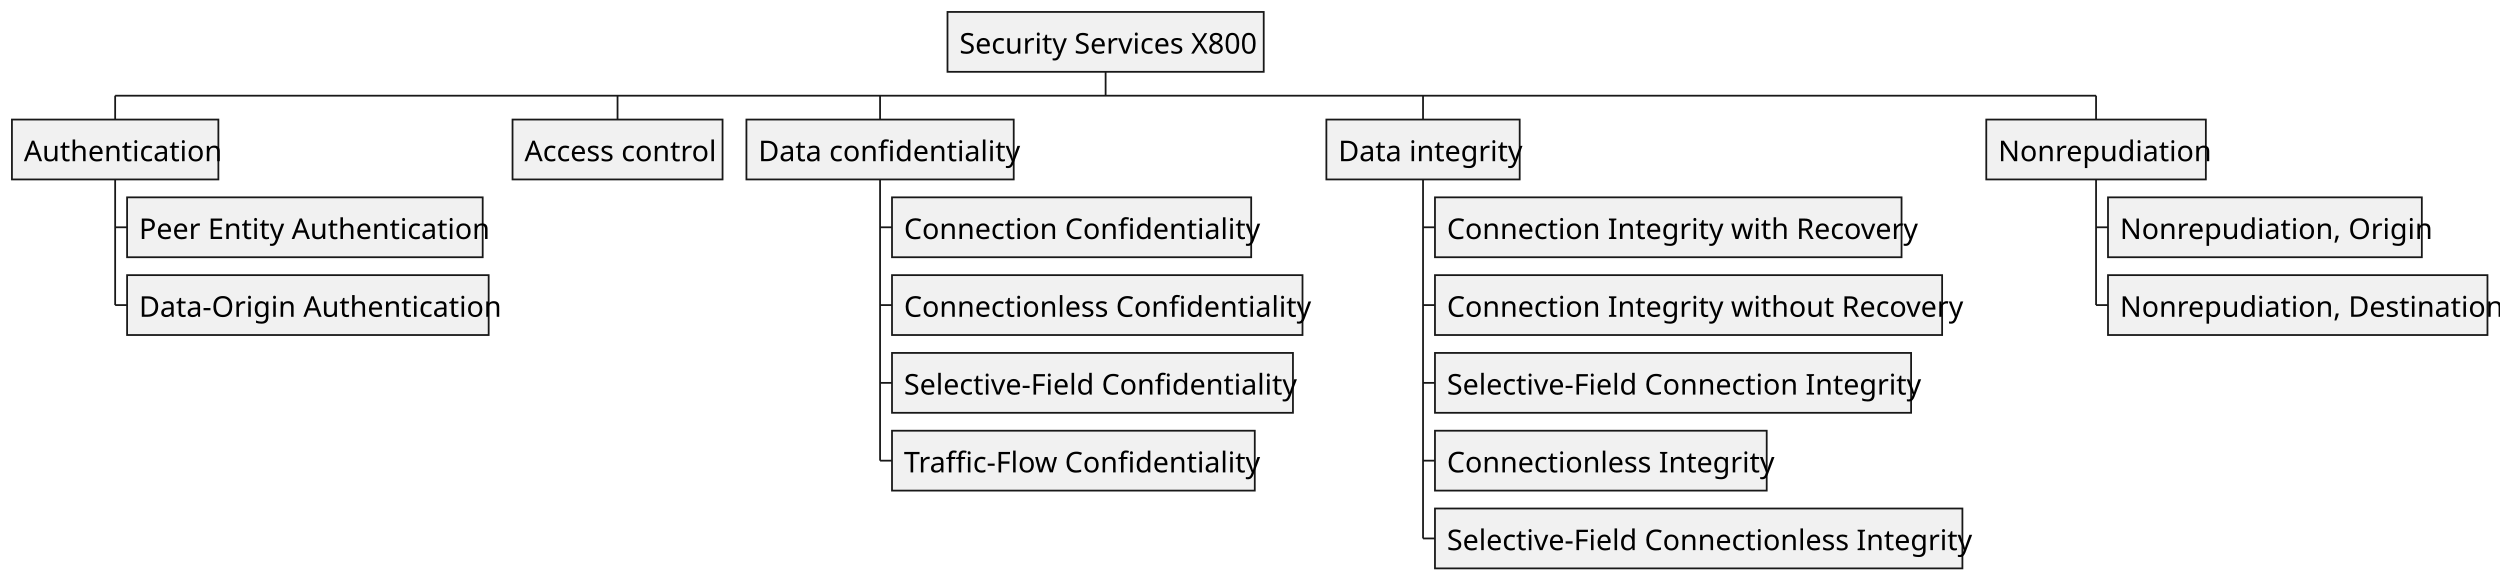
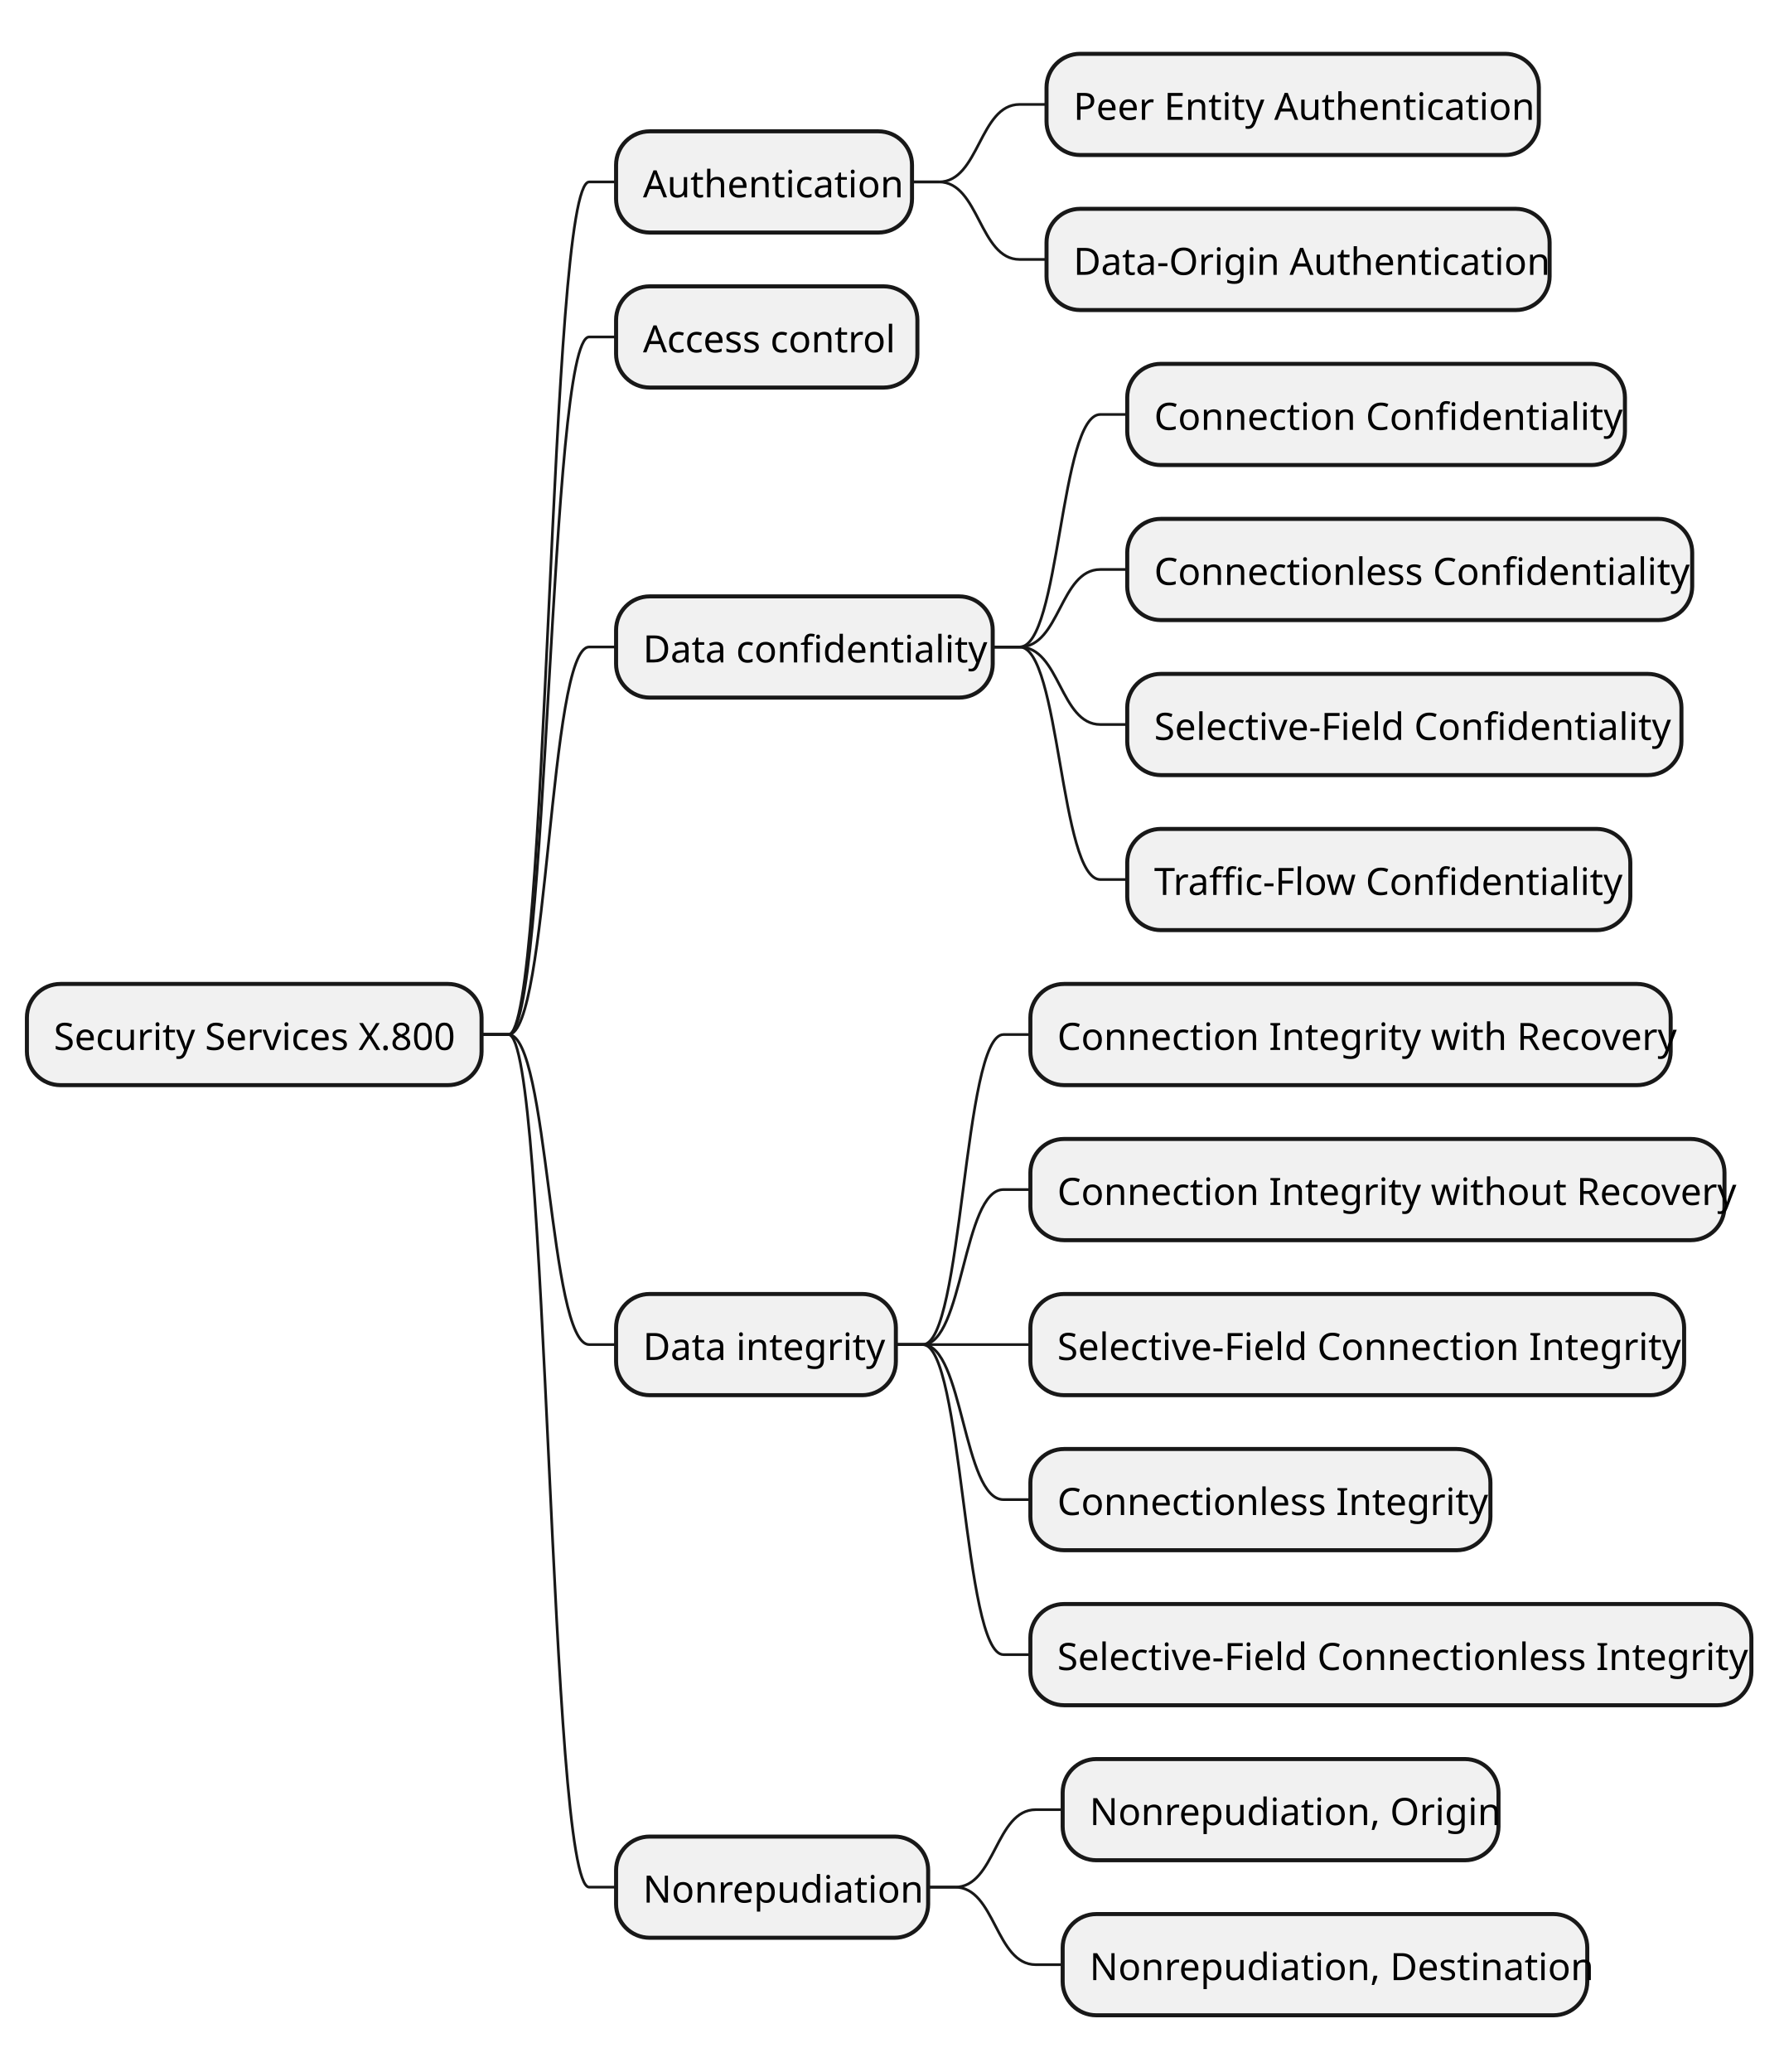
- <svg xmlns="http://www.w3.org/2000/svg" contentStyleType="text/css" height="487px" preserveAspectRatio="none" style="width:2095px;height:487px;background:#FFFFFF;" version="1.1" viewBox="0 0 2095 487" width="2095px" zoomAndPan="magnify">
+ <svg xmlns="http://www.w3.org/2000/svg" contentStyleType="text/css" height="770px" preserveAspectRatio="none" style="width:663px;height:770px;background:#FFFFFF;" version="1.1" viewBox="0 0 663 770" width="663px" zoomAndPan="magnify">
  <defs />
  <g>
-     <line style="stroke:#181818;stroke-width:1.5;" x1="96.5" x2="96.5" y1="80.188" y2="100.188" />
-     <rect fill="#F1F1F1" height="50.188" style="stroke:#181818;stroke-width:1.5;" width="173" x="10" y="100.188" />
-     <text fill="#000000" font-family="sans-serif" font-size="24" lengthAdjust="spacing" textLength="153" x="20" y="135.102">Authentication</text>
-     <line style="stroke:#181818;stroke-width:1.5;" x1="96.5" x2="106.5" y1="190.469" y2="190.469" />
-     <rect fill="#F1F1F1" height="50.188" style="stroke:#181818;stroke-width:1.5;" width="298" x="106.5" y="165.375" />
-     <text fill="#000000" font-family="sans-serif" font-size="24" lengthAdjust="spacing" textLength="278" x="116.5" y="200.289">Peer Entity Authentication</text>
-     <line style="stroke:#181818;stroke-width:1.5;" x1="96.5" x2="106.5" y1="255.656" y2="255.656" />
-     <rect fill="#F1F1F1" height="50.188" style="stroke:#181818;stroke-width:1.5;" width="303" x="106.5" y="230.562" />
-     <text fill="#000000" font-family="sans-serif" font-size="24" lengthAdjust="spacing" textLength="283" x="116.5" y="265.477">Data-Origin Authentication</text>
-     <line style="stroke:#181818;stroke-width:1.5;" x1="96.5" x2="96.5" y1="150.375" y2="255.656" />
-     <line style="stroke:#181818;stroke-width:1.5;" x1="517.5" x2="517.5" y1="80.188" y2="100.188" />
-     <rect fill="#F1F1F1" height="50.188" style="stroke:#181818;stroke-width:1.5;" width="176" x="429.5" y="100.188" />
-     <text fill="#000000" font-family="sans-serif" font-size="24" lengthAdjust="spacing" textLength="156" x="439.5" y="135.102">Access control</text>
-     <line style="stroke:#181818;stroke-width:1.5;" x1="737.5" x2="737.5" y1="80.188" y2="100.188" />
-     <rect fill="#F1F1F1" height="50.188" style="stroke:#181818;stroke-width:1.5;" width="224" x="625.5" y="100.188" />
-     <text fill="#000000" font-family="sans-serif" font-size="24" lengthAdjust="spacing" textLength="204" x="635.5" y="135.102">Data confidentiality</text>
-     <line style="stroke:#181818;stroke-width:1.5;" x1="737.5" x2="747.5" y1="190.469" y2="190.469" />
-     <rect fill="#F1F1F1" height="50.188" style="stroke:#181818;stroke-width:1.5;" width="301" x="747.5" y="165.375" />
-     <text fill="#000000" font-family="sans-serif" font-size="24" lengthAdjust="spacing" textLength="281" x="757.5" y="200.289">Connection Confidentiality</text>
-     <line style="stroke:#181818;stroke-width:1.5;" x1="737.5" x2="747.5" y1="255.656" y2="255.656" />
-     <rect fill="#F1F1F1" height="50.188" style="stroke:#181818;stroke-width:1.5;" width="344" x="747.5" y="230.562" />
-     <text fill="#000000" font-family="sans-serif" font-size="24" lengthAdjust="spacing" textLength="324" x="757.5" y="265.477">Connectionless Confidentiality</text>
-     <line style="stroke:#181818;stroke-width:1.5;" x1="737.5" x2="747.5" y1="320.844" y2="320.844" />
-     <rect fill="#F1F1F1" height="50.188" style="stroke:#181818;stroke-width:1.5;" width="336" x="747.5" y="295.75" />
-     <text fill="#000000" font-family="sans-serif" font-size="24" lengthAdjust="spacing" textLength="316" x="757.5" y="330.664">Selective-Field Confidentiality</text>
-     <line style="stroke:#181818;stroke-width:1.5;" x1="737.5" x2="747.5" y1="386.031" y2="386.031" />
-     <rect fill="#F1F1F1" height="50.188" style="stroke:#181818;stroke-width:1.5;" width="304" x="747.5" y="360.938" />
-     <text fill="#000000" font-family="sans-serif" font-size="24" lengthAdjust="spacing" textLength="284" x="757.5" y="395.852">Traffic-Flow Confidentiality</text>
-     <line style="stroke:#181818;stroke-width:1.5;" x1="737.5" x2="737.5" y1="150.375" y2="386.031" />
-     <line style="stroke:#181818;stroke-width:1.5;" x1="1192.5" x2="1192.5" y1="80.188" y2="100.188" />
-     <rect fill="#F1F1F1" height="50.188" style="stroke:#181818;stroke-width:1.5;" width="162" x="1111.5" y="100.188" />
-     <text fill="#000000" font-family="sans-serif" font-size="24" lengthAdjust="spacing" textLength="142" x="1121.5" y="135.102">Data integrity</text>
-     <line style="stroke:#181818;stroke-width:1.5;" x1="1192.5" x2="1202.5" y1="190.469" y2="190.469" />
-     <rect fill="#F1F1F1" height="50.188" style="stroke:#181818;stroke-width:1.5;" width="391" x="1202.5" y="165.375" />
-     <text fill="#000000" font-family="sans-serif" font-size="24" lengthAdjust="spacing" textLength="371" x="1212.5" y="200.289">Connection Integrity with Recovery</text>
-     <line style="stroke:#181818;stroke-width:1.5;" x1="1192.5" x2="1202.5" y1="255.656" y2="255.656" />
-     <rect fill="#F1F1F1" height="50.188" style="stroke:#181818;stroke-width:1.5;" width="425" x="1202.5" y="230.562" />
-     <text fill="#000000" font-family="sans-serif" font-size="24" lengthAdjust="spacing" textLength="405" x="1212.5" y="265.477">Connection Integrity without Recovery</text>
-     <line style="stroke:#181818;stroke-width:1.5;" x1="1192.5" x2="1202.5" y1="320.844" y2="320.844" />
-     <rect fill="#F1F1F1" height="50.188" style="stroke:#181818;stroke-width:1.5;" width="399" x="1202.5" y="295.75" />
-     <text fill="#000000" font-family="sans-serif" font-size="24" lengthAdjust="spacing" textLength="379" x="1212.5" y="330.664">Selective-Field Connection Integrity</text>
-     <line style="stroke:#181818;stroke-width:1.5;" x1="1192.5" x2="1202.5" y1="386.031" y2="386.031" />
-     <rect fill="#F1F1F1" height="50.188" style="stroke:#181818;stroke-width:1.5;" width="278" x="1202.5" y="360.938" />
-     <text fill="#000000" font-family="sans-serif" font-size="24" lengthAdjust="spacing" textLength="258" x="1212.5" y="395.852">Connectionless Integrity</text>
-     <line style="stroke:#181818;stroke-width:1.5;" x1="1192.5" x2="1202.5" y1="451.219" y2="451.219" />
-     <rect fill="#F1F1F1" height="50.188" style="stroke:#181818;stroke-width:1.5;" width="442" x="1202.5" y="426.125" />
-     <text fill="#000000" font-family="sans-serif" font-size="24" lengthAdjust="spacing" textLength="422" x="1212.5" y="461.039">Selective-Field Connectionless Integrity</text>
-     <line style="stroke:#181818;stroke-width:1.5;" x1="1192.5" x2="1192.5" y1="150.375" y2="451.219" />
-     <line style="stroke:#181818;stroke-width:1.5;" x1="1756.5" x2="1756.5" y1="80.188" y2="100.188" />
-     <rect fill="#F1F1F1" height="50.188" style="stroke:#181818;stroke-width:1.5;" width="184" x="1664.5" y="100.188" />
-     <text fill="#000000" font-family="sans-serif" font-size="24" lengthAdjust="spacing" textLength="164" x="1674.5" y="135.102">Nonrepudiation</text>
-     <line style="stroke:#181818;stroke-width:1.5;" x1="1756.5" x2="1766.5" y1="190.469" y2="190.469" />
-     <rect fill="#F1F1F1" height="50.188" style="stroke:#181818;stroke-width:1.5;" width="263" x="1766.5" y="165.375" />
-     <text fill="#000000" font-family="sans-serif" font-size="24" lengthAdjust="spacing" textLength="243" x="1776.5" y="200.289">Nonrepudiation, Origin</text>
-     <line style="stroke:#181818;stroke-width:1.5;" x1="1756.5" x2="1766.5" y1="255.656" y2="255.656" />
-     <rect fill="#F1F1F1" height="50.188" style="stroke:#181818;stroke-width:1.5;" width="318" x="1766.5" y="230.562" />
-     <text fill="#000000" font-family="sans-serif" font-size="24" lengthAdjust="spacing" textLength="298" x="1776.5" y="265.477">Nonrepudiation, Destination</text>
-     <line style="stroke:#181818;stroke-width:1.5;" x1="1756.5" x2="1756.5" y1="150.375" y2="255.656" />
-     <line style="stroke:#181818;stroke-width:1.5;" x1="96.5" x2="1756.5" y1="80.188" y2="80.188" />
-     <rect fill="#F1F1F1" height="50.188" style="stroke:#181818;stroke-width:1.5;" width="265" x="794" y="10" />
-     <text fill="#000000" font-family="sans-serif" font-size="24" lengthAdjust="spacing" textLength="245" x="804" y="44.914">Security Services X800</text>
-     <line style="stroke:#181818;stroke-width:1.5;" x1="926.5" x2="926.5" y1="60.188" y2="80.188" />
+     <rect fill="#F1F1F1" height="37.609" rx="12.5" ry="12.5" style="stroke:#181818;stroke-width:1.5;" width="169" x="10" y="365.656" />
+     <text fill="#000000" font-family="sans-serif" font-size="14" lengthAdjust="spacing" textLength="149" x="20" y="390.19">Security Services X.800</text>
+     <rect fill="#F1F1F1" height="37.609" rx="12.5" ry="12.5" style="stroke:#181818;stroke-width:1.5;" width="110" x="229" y="48.805" />
+     <text fill="#000000" font-family="sans-serif" font-size="14" lengthAdjust="spacing" textLength="90" x="239" y="73.338">Authentication</text>
+     <rect fill="#F1F1F1" height="37.609" rx="12.5" ry="12.5" style="stroke:#181818;stroke-width:1.5;" width="183" x="389" y="20" />
+     <text fill="#000000" font-family="sans-serif" font-size="14" lengthAdjust="spacing" textLength="163" x="399" y="44.533">Peer Entity Authentication</text>
+     <path d="M339,67.609 L349,67.609 C364,67.609 364,38.805 379,38.805 L389,38.805 " fill="none" style="stroke:#181818;stroke-width:1.0;" />
+     <rect fill="#F1F1F1" height="37.609" rx="12.5" ry="12.5" style="stroke:#181818;stroke-width:1.5;" width="187" x="389" y="77.609" />
+     <text fill="#000000" font-family="sans-serif" font-size="14" lengthAdjust="spacing" textLength="167" x="399" y="102.143">Data-Origin Authentication</text>
+     <path d="M339,67.609 L349,67.609 C364,67.609 364,96.414 379,96.414 L389,96.414 " fill="none" style="stroke:#181818;stroke-width:1.0;" />
+     <path d="M179,384.461 L189,384.461 C204,384.461 204,67.609 219,67.609 L229,67.609 " fill="none" style="stroke:#181818;stroke-width:1.0;" />
+     <rect fill="#F1F1F1" height="37.609" rx="12.5" ry="12.5" style="stroke:#181818;stroke-width:1.5;" width="112" x="229" y="106.414" />
+     <text fill="#000000" font-family="sans-serif" font-size="14" lengthAdjust="spacing" textLength="92" x="239" y="130.947">Access control</text>
+     <path d="M179,384.461 L189,384.461 C204,384.461 204,125.219 219,125.219 L229,125.219 " fill="none" style="stroke:#181818;stroke-width:1.0;" />
+     <rect fill="#F1F1F1" height="37.609" rx="12.5" ry="12.5" style="stroke:#181818;stroke-width:1.5;" width="140" x="229" y="221.633" />
+     <text fill="#000000" font-family="sans-serif" font-size="14" lengthAdjust="spacing" textLength="120" x="239" y="246.166">Data confidentiality</text>
+     <rect fill="#F1F1F1" height="37.609" rx="12.5" ry="12.5" style="stroke:#181818;stroke-width:1.5;" width="185" x="419" y="135.219" />
+     <text fill="#000000" font-family="sans-serif" font-size="14" lengthAdjust="spacing" textLength="165" x="429" y="159.752">Connection Confidentiality</text>
+     <path d="M369,240.438 L379,240.438 C394,240.438 394,154.023 409,154.023 L419,154.023 " fill="none" style="stroke:#181818;stroke-width:1.0;" />
+     <rect fill="#F1F1F1" height="37.609" rx="12.5" ry="12.5" style="stroke:#181818;stroke-width:1.5;" width="210" x="419" y="192.828" />
+     <text fill="#000000" font-family="sans-serif" font-size="14" lengthAdjust="spacing" textLength="190" x="429" y="217.361">Connectionless Confidentiality</text>
+     <path d="M369,240.438 L379,240.438 C394,240.438 394,211.633 409,211.633 L419,211.633 " fill="none" style="stroke:#181818;stroke-width:1.0;" />
+     <rect fill="#F1F1F1" height="37.609" rx="12.5" ry="12.5" style="stroke:#181818;stroke-width:1.5;" width="206" x="419" y="250.438" />
+     <text fill="#000000" font-family="sans-serif" font-size="14" lengthAdjust="spacing" textLength="186" x="429" y="274.971">Selective-Field Confidentiality</text>
+     <path d="M369,240.438 L379,240.438 C394,240.438 394,269.242 409,269.242 L419,269.242 " fill="none" style="stroke:#181818;stroke-width:1.0;" />
+     <rect fill="#F1F1F1" height="37.609" rx="12.5" ry="12.5" style="stroke:#181818;stroke-width:1.5;" width="187" x="419" y="308.047" />
+     <text fill="#000000" font-family="sans-serif" font-size="14" lengthAdjust="spacing" textLength="167" x="429" y="332.58">Traffic-Flow Confidentiality</text>
+     <path d="M369,240.438 L379,240.438 C394,240.438 394,326.852 409,326.852 L419,326.852 " fill="none" style="stroke:#181818;stroke-width:1.0;" />
+     <path d="M179,384.461 L189,384.461 C204,384.461 204,240.438 219,240.438 L229,240.438 " fill="none" style="stroke:#181818;stroke-width:1.0;" />
+     <rect fill="#F1F1F1" height="37.609" rx="12.5" ry="12.5" style="stroke:#181818;stroke-width:1.5;" width="104" x="229" y="480.875" />
+     <text fill="#000000" font-family="sans-serif" font-size="14" lengthAdjust="spacing" textLength="84" x="239" y="505.408">Data integrity</text>
+     <rect fill="#F1F1F1" height="37.609" rx="12.5" ry="12.5" style="stroke:#181818;stroke-width:1.5;" width="238" x="383" y="365.656" />
+     <text fill="#000000" font-family="sans-serif" font-size="14" lengthAdjust="spacing" textLength="218" x="393" y="390.19">Connection Integrity with Recovery</text>
+     <path d="M333,499.68 L343,499.68 C358,499.68 358,384.461 373,384.461 L383,384.461 " fill="none" style="stroke:#181818;stroke-width:1.0;" />
+     <rect fill="#F1F1F1" height="37.609" rx="12.5" ry="12.5" style="stroke:#181818;stroke-width:1.5;" width="258" x="383" y="423.266" />
+     <text fill="#000000" font-family="sans-serif" font-size="14" lengthAdjust="spacing" textLength="238" x="393" y="447.799">Connection Integrity without Recovery</text>
+     <path d="M333,499.68 L343,499.68 C358,499.68 358,442.07 373,442.07 L383,442.07 " fill="none" style="stroke:#181818;stroke-width:1.0;" />
+     <rect fill="#F1F1F1" height="37.609" rx="12.5" ry="12.5" style="stroke:#181818;stroke-width:1.5;" width="243" x="383" y="480.875" />
+     <text fill="#000000" font-family="sans-serif" font-size="14" lengthAdjust="spacing" textLength="223" x="393" y="505.408">Selective-Field Connection Integrity</text>
+     <path d="M333,499.68 L343,499.68 C358,499.68 358,499.68 373,499.68 L383,499.68 " fill="none" style="stroke:#181818;stroke-width:1.0;" />
+     <rect fill="#F1F1F1" height="37.609" rx="12.5" ry="12.5" style="stroke:#181818;stroke-width:1.5;" width="171" x="383" y="538.484" />
+     <text fill="#000000" font-family="sans-serif" font-size="14" lengthAdjust="spacing" textLength="151" x="393" y="563.018">Connectionless Integrity</text>
+     <path d="M333,499.68 L343,499.68 C358,499.68 358,557.289 373,557.289 L383,557.289 " fill="none" style="stroke:#181818;stroke-width:1.0;" />
+     <rect fill="#F1F1F1" height="37.609" rx="12.5" ry="12.5" style="stroke:#181818;stroke-width:1.5;" width="268" x="383" y="596.094" />
+     <text fill="#000000" font-family="sans-serif" font-size="14" lengthAdjust="spacing" textLength="248" x="393" y="620.627">Selective-Field Connectionless Integrity</text>
+     <path d="M333,499.68 L343,499.68 C358,499.68 358,614.898 373,614.898 L383,614.898 " fill="none" style="stroke:#181818;stroke-width:1.0;" />
+     <path d="M179,384.461 L189,384.461 C204,384.461 204,499.68 219,499.68 L229,499.68 " fill="none" style="stroke:#181818;stroke-width:1.0;" />
+     <rect fill="#F1F1F1" height="37.609" rx="12.5" ry="12.5" style="stroke:#181818;stroke-width:1.5;" width="116" x="229" y="682.508" />
+     <text fill="#000000" font-family="sans-serif" font-size="14" lengthAdjust="spacing" textLength="96" x="239" y="707.041">Nonrepudiation</text>
+     <rect fill="#F1F1F1" height="37.609" rx="12.5" ry="12.5" style="stroke:#181818;stroke-width:1.5;" width="162" x="395" y="653.703" />
+     <text fill="#000000" font-family="sans-serif" font-size="14" lengthAdjust="spacing" textLength="142" x="405" y="678.236">Nonrepudiation, Origin</text>
+     <path d="M345,701.312 L355,701.312 C370,701.312 370,672.508 385,672.508 L395,672.508 " fill="none" style="stroke:#181818;stroke-width:1.0;" />
+     <rect fill="#F1F1F1" height="37.609" rx="12.5" ry="12.5" style="stroke:#181818;stroke-width:1.5;" width="195" x="395" y="711.312" />
+     <text fill="#000000" font-family="sans-serif" font-size="14" lengthAdjust="spacing" textLength="175" x="405" y="735.846">Nonrepudiation, Destination</text>
+     <path d="M345,701.312 L355,701.312 C370,701.312 370,730.117 385,730.117 L395,730.117 " fill="none" style="stroke:#181818;stroke-width:1.0;" />
+     <path d="M179,384.461 L189,384.461 C204,384.461 204,701.312 219,701.312 L229,701.312 " fill="none" style="stroke:#181818;stroke-width:1.0;" />
  </g>
</svg>
